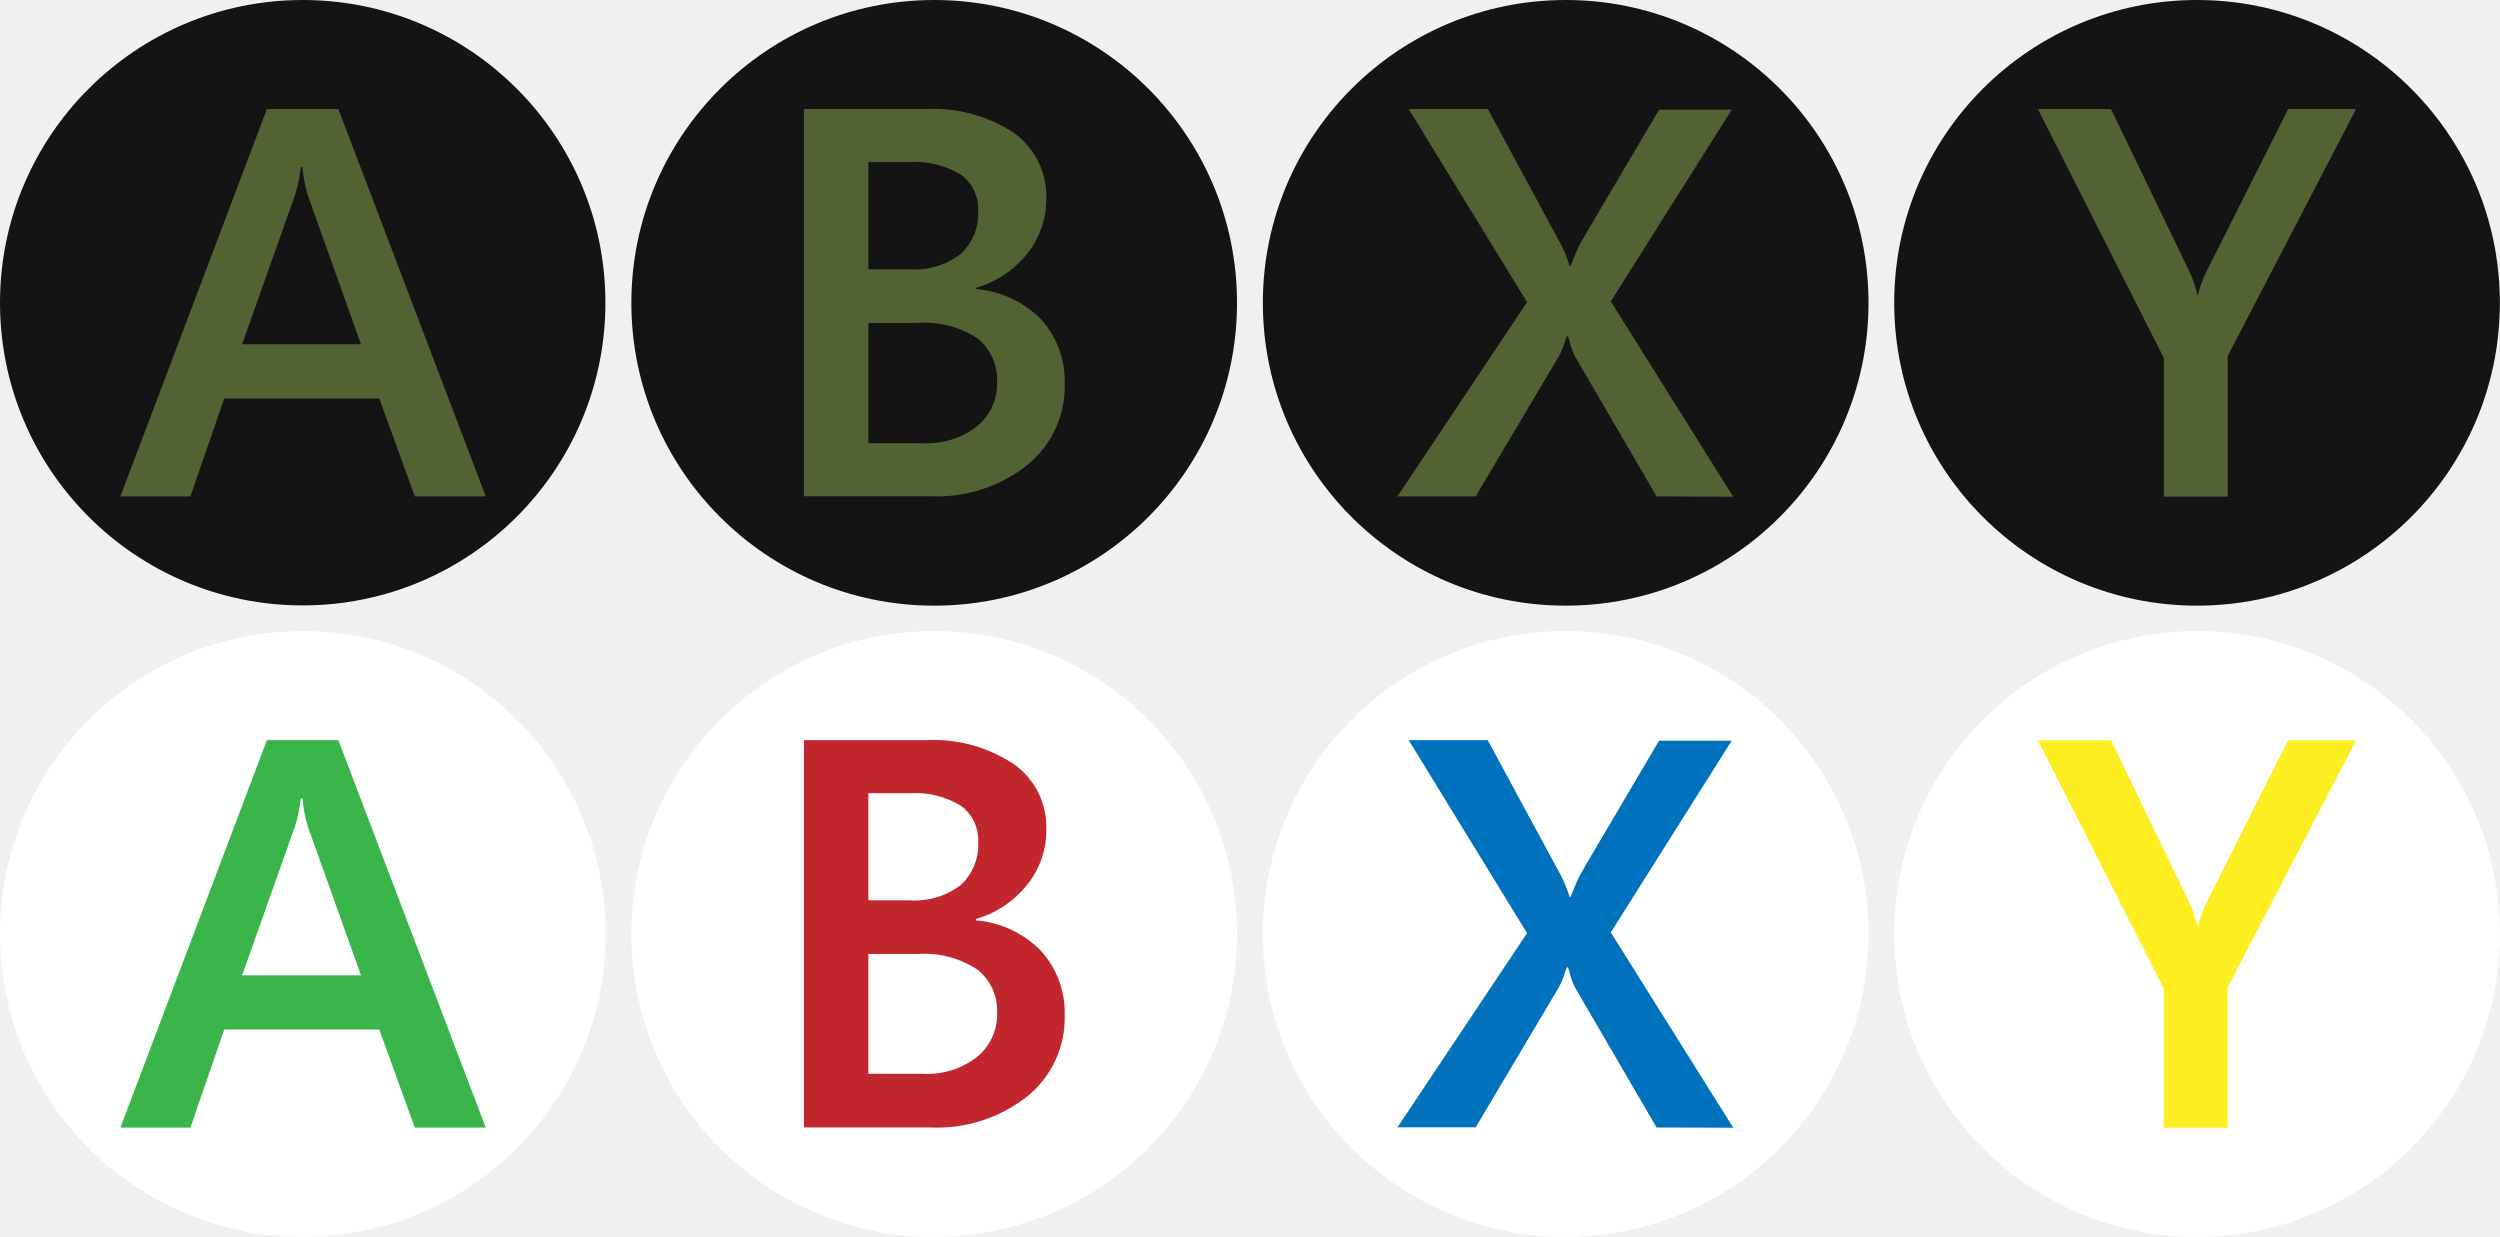
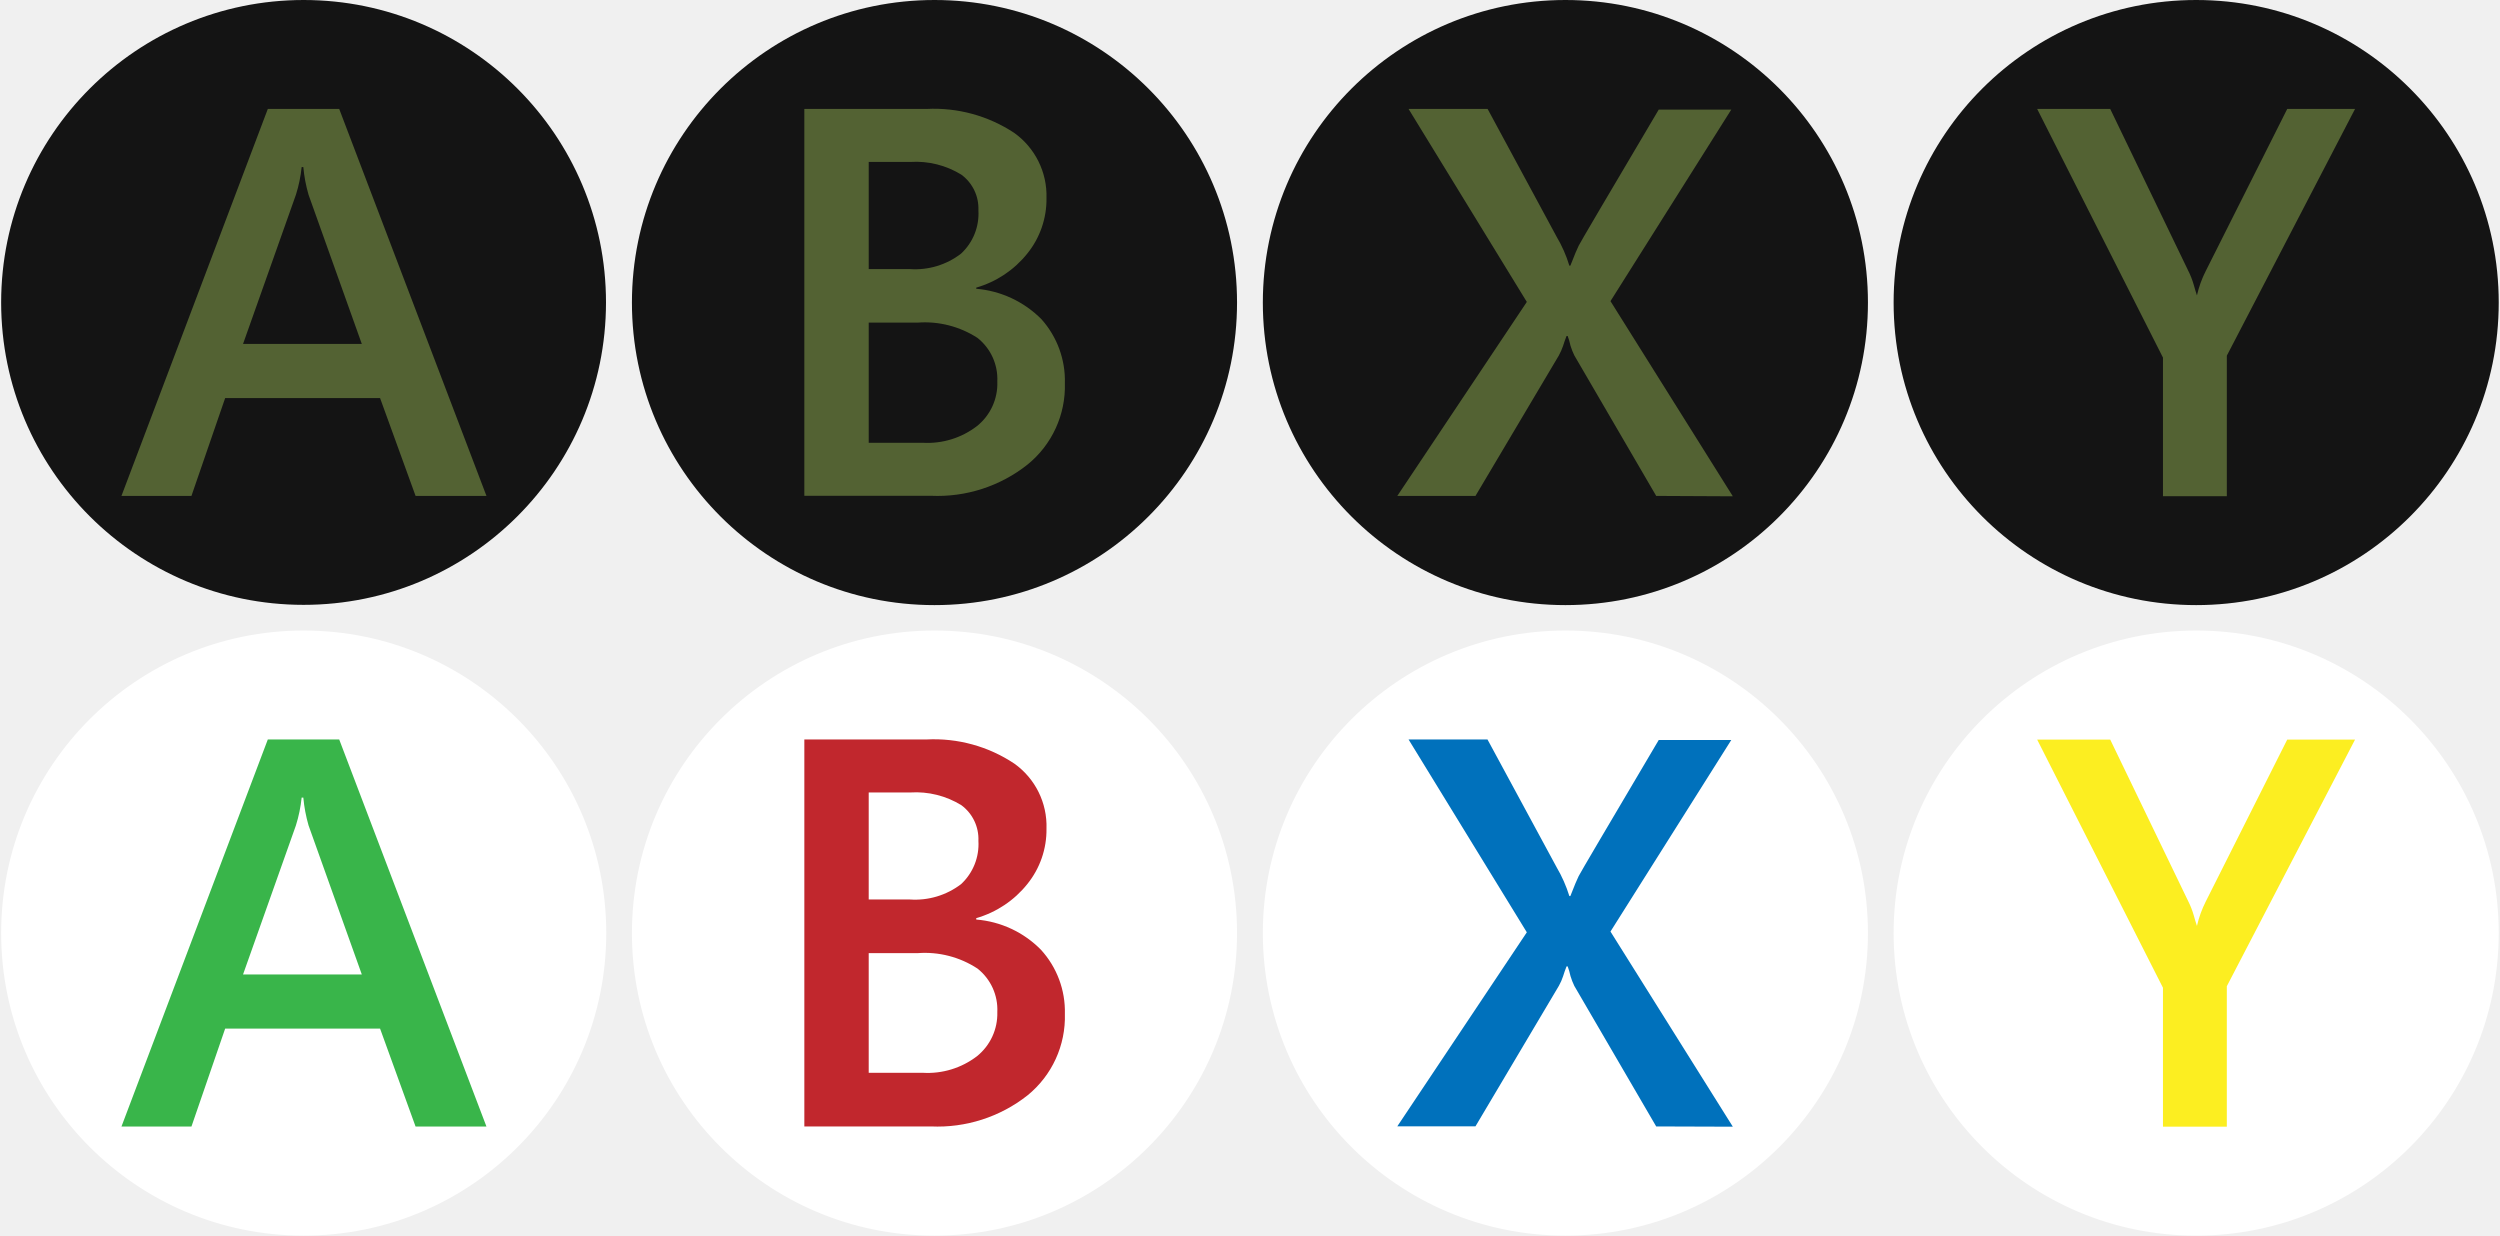
- <svg xmlns="http://www.w3.org/2000/svg" id="Layer_1" data-name="Layer 1" viewBox="0 0 195.57 96.74">
+ <svg xmlns="http://www.w3.org/2000/svg" id="Layer_1" data-name="Layer 1" width="6.9cm" height="3.41cm" viewBox="0 0 195.57 96.74">
  <defs>
    <style>.cls-1{fill:#141414;}.cls-2{isolation:isolate;}.cls-3{fill:#536233;}.cls-4{fill:#fff;}.cls-5{fill:#39b54a;}.cls-6{fill:#c1272d;}.cls-7{fill:#fcee21;}.cls-8{fill:#0071bc;}</style>
  </defs>
  <g id="A">
    <path class="cls-1" d="M23.69,0A23.68,23.68,0,1,1,0,23.68,23.69,23.69,0,0,1,23.69,0Z" transform="translate(0 0)" />
  </g>
  <g class="cls-2">
    <path class="cls-3" d="M32.45,38.83l-2.78-7.66H17.54L14.9,38.83H9.42L20.88,8.53h5.59L38,38.83ZM23.66,13.08h-.13a10.82,10.82,0,0,1-.45,2.17L18.94,26.93h9.3L24.07,15.25A11.49,11.49,0,0,1,23.66,13.08Z" transform="translate(0 0)" />
  </g>
  <g id="B">
    <path class="cls-1" d="M73.08,0A23.69,23.69,0,1,1,49.39,23.69,23.7,23.7,0,0,1,73.08,0Z" transform="translate(0 0)" />
  </g>
  <g class="cls-2">
    <path class="cls-3" d="M83.29,30a7.9,7.9,0,0,1-2.93,6.38,11.34,11.34,0,0,1-7.56,2.44H62.89V8.53h9.57a11.41,11.41,0,0,1,6.87,1.88,6.05,6.05,0,0,1,2.52,5.09,6.76,6.76,0,0,1-1.5,4.35,7.92,7.92,0,0,1-4,2.67v.09A8.15,8.15,0,0,1,81.46,25,7.22,7.22,0,0,1,83.29,30ZM76.52,16.47a3.3,3.3,0,0,0-1.33-2.79,6.79,6.79,0,0,0-4-1H67.93v8.39h3.23a5.88,5.88,0,0,0,4-1.21A4.27,4.27,0,0,0,76.52,16.47ZM78,29.87a4.11,4.11,0,0,0-1.55-3.41,7.58,7.58,0,0,0-4.68-1.2H67.93v9.41h4.24a6.36,6.36,0,0,0,4.24-1.31A4.26,4.26,0,0,0,78,29.87Z" transform="translate(0 0)" />
  </g>
  <g id="Y">
    <path class="cls-1" d="M171.87,0a23.69,23.69,0,1,1-23.69,23.69A23.69,23.69,0,0,1,171.87,0Z" transform="translate(0 0)" />
  </g>
  <g class="cls-2">
    <path class="cls-3" d="M174.27,27.85v11h-5V28L159.42,8.53h5.72l6.1,12.65a6.27,6.27,0,0,1,.44,1.12c.1.34.17.61.25.83h0a8.28,8.28,0,0,1,.69-1.91L179,8.53h5.31Z" transform="translate(0 0)" />
  </g>
  <g id="X">
    <path class="cls-1" d="M122.47,0A23.69,23.69,0,1,1,98.79,23.69,23.7,23.7,0,0,1,122.47,0Z" transform="translate(0 0)" />
  </g>
  <g class="cls-2">
    <path class="cls-3" d="M129.59,38.83l-6.41-11a5.14,5.14,0,0,1-.3-.76,5.44,5.44,0,0,0-.22-.76h-.09c-.11.27-.19.52-.27.77a4.94,4.94,0,0,1-.33.75l-6.53,11h-6.12l10.14-15.19L110.2,8.53h6.19l5.4,10a10.25,10.25,0,0,1,1,2.27h.08c.3-.79.53-1.31.65-1.56s2.21-3.8,6.27-10.66h5.68l-9.46,15,9.58,15.28Z" transform="translate(0 0)" />
  </g>
  <g id="A-2" data-name="A">
    <path class="cls-4" d="M23.69,49.37A23.69,23.69,0,1,1,0,73.05,23.69,23.69,0,0,1,23.69,49.37Z" transform="translate(0 0)" />
  </g>
  <g class="cls-2">
    <path class="cls-5" d="M32.45,88.21l-2.78-7.67H17.54L14.9,88.21H9.42L20.88,57.9h5.59L38,88.21ZM23.66,62.45h-.13a11.09,11.09,0,0,1-.45,2.18L18.94,76.3h9.3L24.07,64.63A11.65,11.65,0,0,1,23.66,62.45Z" transform="translate(0 0)" />
  </g>
  <g id="B-2" data-name="B">
    <path class="cls-4" d="M73.08,49.37A23.69,23.69,0,1,1,49.39,73.06,23.7,23.7,0,0,1,73.08,49.37Z" transform="translate(0 0)" />
  </g>
  <g class="cls-2">
    <path class="cls-6" d="M83.29,79.38a7.92,7.92,0,0,1-2.93,6.39A11.38,11.38,0,0,1,72.8,88.2H62.89V57.9h9.57a11.34,11.34,0,0,1,6.87,1.89,6,6,0,0,1,2.52,5.09,6.75,6.75,0,0,1-1.5,4.34,7.92,7.92,0,0,1-4,2.67V72a8,8,0,0,1,5.07,2.37A7.17,7.17,0,0,1,83.29,79.38ZM76.52,65.84a3.3,3.3,0,0,0-1.33-2.79,6.8,6.8,0,0,0-4-1H67.93v8.38h3.23a5.93,5.93,0,0,0,4-1.2A4.27,4.27,0,0,0,76.52,65.84ZM78,79.25a4.1,4.1,0,0,0-1.55-3.41,7.52,7.52,0,0,0-4.68-1.21H67.93V84h4.24a6.36,6.36,0,0,0,4.24-1.3A4.28,4.28,0,0,0,78,79.25Z" transform="translate(0 0)" />
  </g>
  <g id="Y-2" data-name="Y">
    <path class="cls-4" d="M171.87,49.37a23.69,23.69,0,1,1-23.69,23.69A23.7,23.7,0,0,1,171.87,49.37Z" transform="translate(0 0)" />
  </g>
  <g class="cls-2">
    <path class="cls-7" d="M174.27,77.22v11h-5V77.34l-9.85-19.43h5.72l6.1,12.64a6.27,6.27,0,0,1,.44,1.12c.1.34.17.61.25.83h0a8.45,8.45,0,0,1,.69-1.91L179,57.91h5.31Z" transform="translate(0 0)" />
  </g>
  <g id="X-2" data-name="X">
    <path class="cls-4" d="M122.47,49.37A23.69,23.69,0,1,1,98.79,73.06,23.7,23.7,0,0,1,122.47,49.37Z" transform="translate(0 0)" />
  </g>
  <g class="cls-2">
    <path class="cls-8" d="M129.59,88.2l-6.41-11a5.22,5.22,0,0,1-.3-.77,5.44,5.44,0,0,0-.22-.76h-.09c-.11.27-.19.52-.27.77a4.2,4.2,0,0,1-.33.75l-6.53,11h-6.12L119.46,73,110.2,57.9h6.18l5.41,10a10.7,10.7,0,0,1,1,2.26h.08c.3-.79.53-1.31.65-1.56s2.21-3.79,6.27-10.66h5.68l-9.46,15,9.58,15.28Z" transform="translate(0 0)" />
  </g>
</svg>
